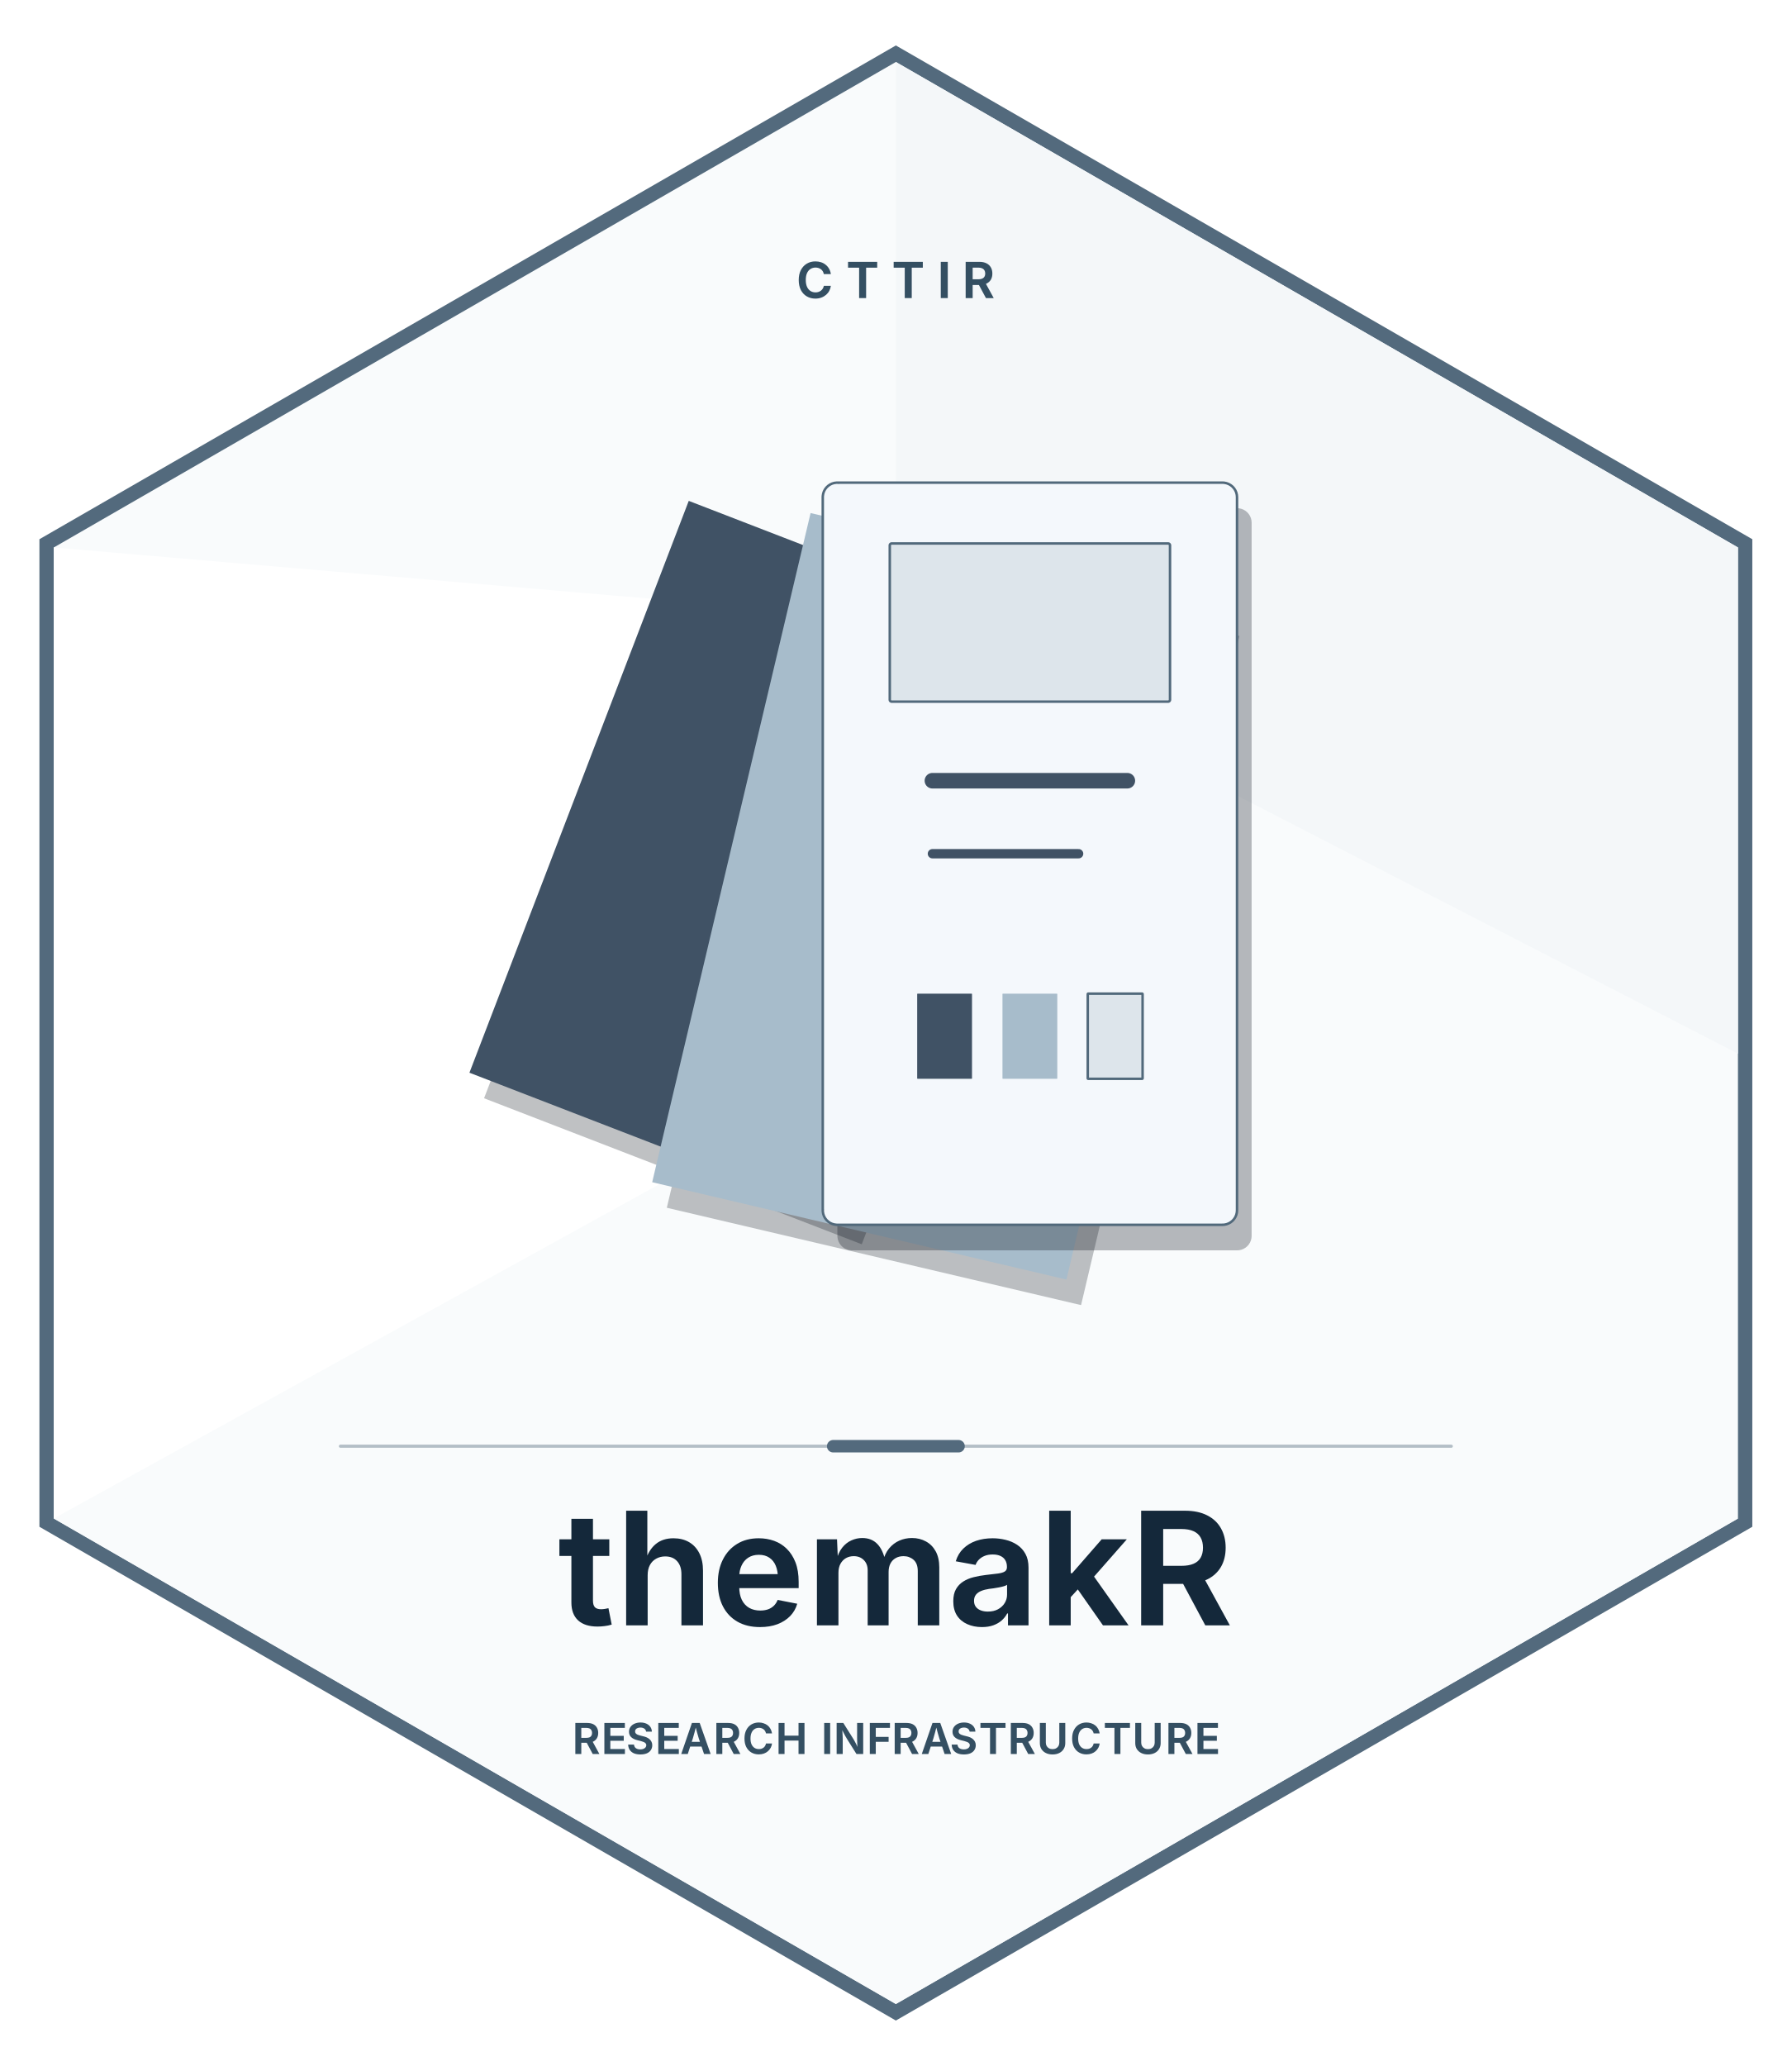
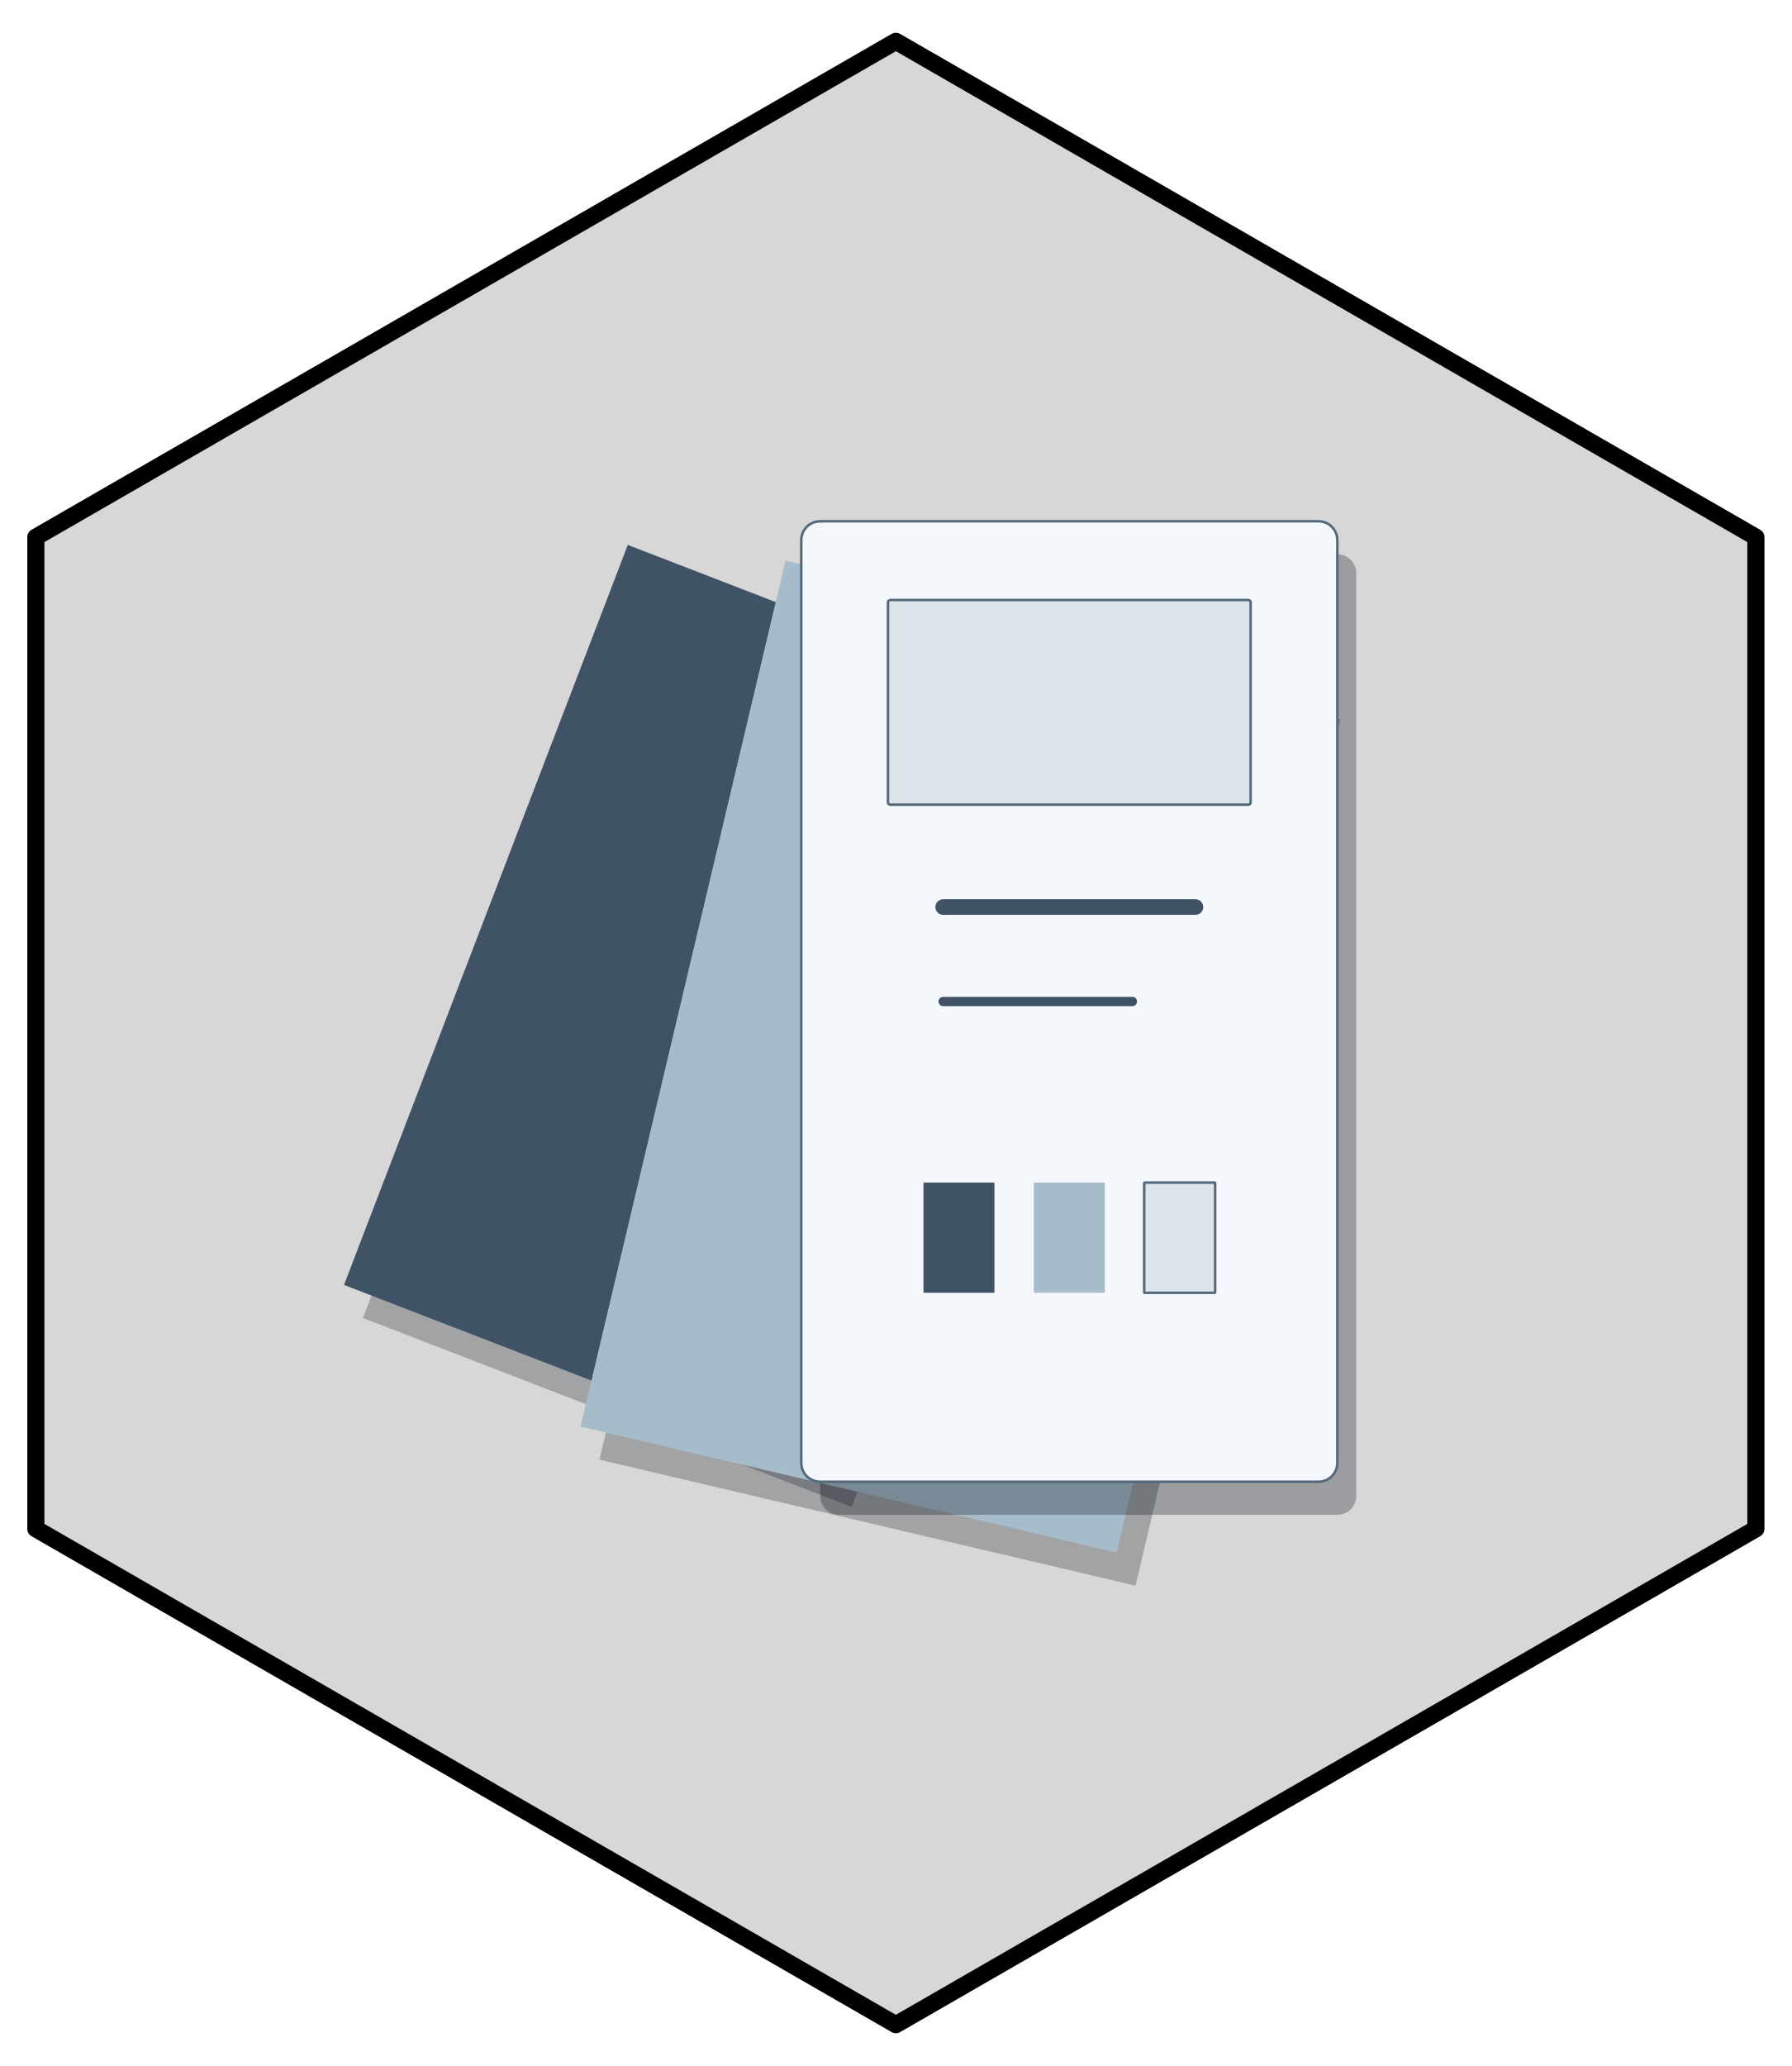
- <svg xmlns="http://www.w3.org/2000/svg" xmlns:xlink="http://www.w3.org/1999/xlink" width="432" height="498" viewBox="0 0 432 498">
-   <defs>
-     <g>
-       <g id="glyph-0-0">
-         <path d="M 4.594 0.125 C 3.832 0.125 3.145 -0.051 2.531 -0.406 C 1.926 -0.758 1.445 -1.27 1.094 -1.938 C 0.75 -2.613 0.578 -3.422 0.578 -4.359 C 0.578 -5.305 0.754 -6.113 1.109 -6.781 C 1.461 -7.445 1.941 -7.957 2.547 -8.312 C 3.148 -8.664 3.832 -8.844 4.594 -8.844 C 5.082 -8.844 5.535 -8.773 5.953 -8.641 C 6.379 -8.504 6.754 -8.301 7.078 -8.031 C 7.41 -7.77 7.68 -7.453 7.891 -7.078 C 8.109 -6.703 8.254 -6.27 8.328 -5.781 L 6.625 -5.781 C 6.582 -6.031 6.504 -6.25 6.391 -6.438 C 6.273 -6.633 6.129 -6.801 5.953 -6.938 C 5.773 -7.07 5.57 -7.176 5.344 -7.25 C 5.125 -7.32 4.891 -7.359 4.641 -7.359 C 4.172 -7.359 3.754 -7.238 3.391 -7 C 3.035 -6.77 2.758 -6.43 2.562 -5.984 C 2.375 -5.547 2.281 -5.004 2.281 -4.359 C 2.281 -3.711 2.379 -3.164 2.578 -2.719 C 2.773 -2.281 3.051 -1.945 3.406 -1.719 C 3.758 -1.488 4.164 -1.375 4.625 -1.375 C 4.883 -1.375 5.125 -1.41 5.344 -1.484 C 5.562 -1.555 5.758 -1.66 5.938 -1.797 C 6.113 -1.93 6.258 -2.094 6.375 -2.281 C 6.5 -2.477 6.586 -2.703 6.641 -2.953 L 8.328 -2.953 C 8.273 -2.535 8.148 -2.141 7.953 -1.766 C 7.766 -1.398 7.508 -1.078 7.188 -0.797 C 6.863 -0.516 6.484 -0.289 6.047 -0.125 C 5.617 0.039 5.133 0.125 4.594 0.125 Z M 4.594 0.125 " />
-       </g>
-       <g id="glyph-0-1">
- </g>
-       <g id="glyph-0-2">
-         <path d="M 0.469 -7.328 L 0.469 -8.734 L 7.5 -8.734 L 7.5 -7.328 L 4.828 -7.328 L 4.828 0 L 3.141 0 L 3.141 -7.328 Z M 0.469 -7.328 " />
-       </g>
-       <g id="glyph-0-3">
-         <path d="M 2.516 -8.734 L 2.516 0 L 0.828 0 L 0.828 -8.734 Z M 2.516 -8.734 " />
-       </g>
-       <g id="glyph-0-4">
-         <path d="M 0.828 0 L 0.828 -8.734 L 4.172 -8.734 C 4.836 -8.734 5.398 -8.613 5.859 -8.375 C 6.316 -8.145 6.664 -7.816 6.906 -7.391 C 7.145 -6.973 7.266 -6.477 7.266 -5.906 C 7.266 -5.344 7.145 -4.852 6.906 -4.438 C 6.664 -4.031 6.312 -3.711 5.844 -3.484 C 5.375 -3.266 4.805 -3.156 4.141 -3.156 L 1.812 -3.156 L 1.812 -4.531 L 3.891 -4.531 C 4.266 -4.531 4.57 -4.582 4.812 -4.688 C 5.062 -4.801 5.242 -4.957 5.359 -5.156 C 5.484 -5.363 5.547 -5.613 5.547 -5.906 C 5.547 -6.219 5.484 -6.477 5.359 -6.688 C 5.242 -6.895 5.062 -7.055 4.812 -7.172 C 4.57 -7.285 4.266 -7.344 3.891 -7.344 L 2.516 -7.344 L 2.516 0 Z M 5.719 0 L 3.594 -3.969 L 5.422 -3.969 L 7.594 0 Z M 5.719 0 " />
-       </g>
-       <g id="glyph-1-0">
-         <path d="M 12.406 -20.75 L 12.406 -16.734 L 0.375 -16.734 L 0.375 -20.75 Z M 3.266 -25.688 L 8.469 -25.688 L 8.469 -5.953 C 8.469 -5.254 8.617 -4.734 8.922 -4.391 C 9.234 -4.055 9.742 -3.891 10.453 -3.891 C 10.66 -3.891 10.953 -3.914 11.328 -3.969 C 11.703 -4.031 11.992 -4.086 12.203 -4.141 L 12.984 -0.188 C 12.398 -0.008 11.816 0.109 11.234 0.172 C 10.66 0.242 10.109 0.281 9.578 0.281 C 7.535 0.281 5.973 -0.211 4.891 -1.203 C 3.805 -2.203 3.266 -3.641 3.266 -5.516 Z M 3.266 -25.688 " />
-       </g>
-       <g id="glyph-1-1">
-         <path d="M 7.656 -12.078 L 7.656 0 L 2.469 0 L 2.469 -27.641 L 7.578 -27.641 L 7.578 -15.594 L 7.109 -15.594 C 7.66 -17.352 8.492 -18.691 9.609 -19.609 C 10.734 -20.535 12.156 -21 13.875 -21 C 15.312 -21 16.562 -20.691 17.625 -20.078 C 18.688 -19.461 19.516 -18.57 20.109 -17.406 C 20.703 -16.238 21 -14.832 21 -13.188 L 21 0 L 15.797 0 L 15.797 -12.344 C 15.797 -13.676 15.445 -14.723 14.75 -15.484 C 14.062 -16.242 13.109 -16.625 11.891 -16.625 C 11.078 -16.625 10.348 -16.441 9.703 -16.078 C 9.055 -15.723 8.551 -15.207 8.188 -14.531 C 7.832 -13.863 7.656 -13.047 7.656 -12.078 Z M 7.656 -12.078 " />
-       </g>
-       <g id="glyph-1-2">
-         <path d="M 11.75 0.406 C 9.645 0.406 7.832 -0.023 6.312 -0.891 C 4.789 -1.766 3.617 -3 2.797 -4.594 C 1.984 -6.195 1.578 -8.086 1.578 -10.266 C 1.578 -12.391 1.984 -14.258 2.797 -15.875 C 3.609 -17.488 4.75 -18.742 6.219 -19.641 C 7.695 -20.547 9.438 -21 11.438 -21 C 12.758 -21 14 -20.789 15.156 -20.375 C 16.312 -19.957 17.328 -19.316 18.203 -18.453 C 19.086 -17.586 19.785 -16.5 20.297 -15.188 C 20.805 -13.875 21.062 -12.312 21.062 -10.5 L 21.062 -8.984 L 3.859 -8.984 L 3.859 -12.359 L 18.5 -12.359 L 16.062 -11.406 C 16.062 -12.531 15.891 -13.516 15.547 -14.359 C 15.203 -15.203 14.688 -15.852 14 -16.312 C 13.32 -16.781 12.477 -17.016 11.469 -17.016 C 10.469 -17.016 9.609 -16.781 8.891 -16.312 C 8.18 -15.844 7.645 -15.203 7.281 -14.391 C 6.914 -13.586 6.734 -12.691 6.734 -11.703 L 6.734 -9.328 C 6.734 -8.078 6.941 -7.02 7.359 -6.156 C 7.785 -5.301 8.379 -4.656 9.141 -4.219 C 9.91 -3.789 10.801 -3.578 11.812 -3.578 C 12.488 -3.578 13.102 -3.672 13.656 -3.859 C 14.207 -4.055 14.68 -4.348 15.078 -4.734 C 15.473 -5.117 15.781 -5.586 16 -6.141 L 20.719 -5.219 C 20.406 -4.094 19.836 -3.102 19.016 -2.25 C 18.191 -1.406 17.164 -0.75 15.938 -0.281 C 14.719 0.176 13.32 0.406 11.75 0.406 Z M 11.75 0.406 " />
-       </g>
-       <g id="glyph-1-3">
-         <path d="M 2.469 0 L 2.469 -20.75 L 7.312 -20.75 L 7.531 -15.672 L 7.156 -15.672 C 7.469 -16.922 7.938 -17.941 8.562 -18.734 C 9.188 -19.523 9.922 -20.109 10.766 -20.484 C 11.609 -20.867 12.484 -21.062 13.391 -21.062 C 14.891 -21.062 16.098 -20.586 17.016 -19.641 C 17.941 -18.703 18.602 -17.281 19 -15.375 L 18.391 -15.375 C 18.68 -16.664 19.176 -17.727 19.875 -18.562 C 20.582 -19.406 21.406 -20.031 22.344 -20.438 C 23.289 -20.852 24.305 -21.062 25.391 -21.062 C 26.629 -21.062 27.75 -20.785 28.75 -20.234 C 29.75 -19.691 30.535 -18.895 31.109 -17.844 C 31.68 -16.789 31.969 -15.504 31.969 -13.984 L 31.969 0 L 26.781 0 L 26.781 -13.078 C 26.781 -14.316 26.441 -15.227 25.766 -15.812 C 25.098 -16.395 24.289 -16.688 23.344 -16.688 C 22.602 -16.688 21.961 -16.523 21.422 -16.203 C 20.879 -15.891 20.461 -15.445 20.172 -14.875 C 19.891 -14.312 19.75 -13.648 19.75 -12.891 L 19.75 0 L 14.703 0 L 14.703 -13.266 C 14.703 -14.305 14.391 -15.133 13.766 -15.75 C 13.141 -16.375 12.332 -16.688 11.344 -16.688 C 10.656 -16.688 10.031 -16.531 9.469 -16.219 C 8.914 -15.906 8.473 -15.445 8.141 -14.844 C 7.816 -14.25 7.656 -13.516 7.656 -12.641 L 7.656 0 Z M 2.469 0 " />
-       </g>
-       <g id="glyph-1-4">
-         <path d="M 8.25 0.406 C 6.945 0.406 5.77 0.172 4.719 -0.297 C 3.664 -0.766 2.836 -1.457 2.234 -2.375 C 1.641 -3.301 1.344 -4.445 1.344 -5.812 C 1.344 -6.988 1.555 -7.957 1.984 -8.719 C 2.422 -9.488 3.008 -10.109 3.75 -10.578 C 4.488 -11.047 5.328 -11.395 6.266 -11.625 C 7.211 -11.863 8.191 -12.039 9.203 -12.156 C 10.398 -12.281 11.367 -12.395 12.109 -12.5 C 12.859 -12.602 13.406 -12.766 13.75 -12.984 C 14.102 -13.211 14.281 -13.555 14.281 -14.016 L 14.281 -14.109 C 14.281 -14.734 14.145 -15.27 13.875 -15.719 C 13.613 -16.164 13.227 -16.504 12.719 -16.734 C 12.219 -16.973 11.594 -17.094 10.844 -17.094 C 10.082 -17.094 9.422 -16.973 8.859 -16.734 C 8.305 -16.504 7.848 -16.195 7.484 -15.812 C 7.129 -15.438 6.875 -15.023 6.719 -14.578 L 1.938 -15.453 C 2.312 -16.68 2.922 -17.703 3.766 -18.516 C 4.609 -19.336 5.629 -19.957 6.828 -20.375 C 8.035 -20.789 9.375 -21 10.844 -21 C 11.883 -21 12.914 -20.875 13.938 -20.625 C 14.957 -20.383 15.883 -19.988 16.719 -19.438 C 17.562 -18.883 18.234 -18.156 18.734 -17.25 C 19.234 -16.352 19.484 -15.242 19.484 -13.922 L 19.484 0 L 14.531 0 L 14.531 -2.875 L 14.344 -2.875 C 14.02 -2.258 13.582 -1.703 13.031 -1.203 C 12.477 -0.711 11.805 -0.32 11.016 -0.031 C 10.223 0.258 9.301 0.406 8.25 0.406 Z M 9.672 -3.328 C 10.609 -3.328 11.422 -3.508 12.109 -3.875 C 12.805 -4.25 13.348 -4.75 13.734 -5.375 C 14.117 -6 14.312 -6.68 14.312 -7.422 L 14.312 -9.781 C 14.145 -9.656 13.883 -9.539 13.531 -9.438 C 13.176 -9.332 12.781 -9.238 12.344 -9.156 C 11.914 -9.07 11.488 -9 11.062 -8.938 C 10.633 -8.875 10.27 -8.828 9.969 -8.797 C 9.258 -8.691 8.633 -8.531 8.094 -8.312 C 7.551 -8.094 7.125 -7.789 6.812 -7.406 C 6.5 -7.02 6.344 -6.523 6.344 -5.922 C 6.344 -5.359 6.484 -4.883 6.766 -4.5 C 7.055 -4.113 7.453 -3.82 7.953 -3.625 C 8.453 -3.426 9.023 -3.328 9.672 -3.328 Z M 9.672 -3.328 " />
-       </g>
-       <g id="glyph-1-5">
-         <path d="M 7.203 -6.312 L 7.203 -12.578 L 8 -12.578 L 15.125 -20.75 L 21.188 -20.75 L 12.109 -10.422 L 10.969 -10.422 Z M 2.469 0 L 2.469 -27.641 L 7.656 -27.641 L 7.656 0 Z M 15.438 0 L 8.938 -9.281 L 12.438 -12.953 L 21.609 0 Z M 15.438 0 " />
-       </g>
-       <g id="glyph-1-6">
-         <path d="M 2.641 0 L 2.641 -27.641 L 13.219 -27.641 C 15.312 -27.641 17.086 -27.27 18.547 -26.531 C 20.016 -25.789 21.125 -24.75 21.875 -23.406 C 22.633 -22.07 23.016 -20.508 23.016 -18.719 C 23.016 -16.926 22.629 -15.375 21.859 -14.062 C 21.086 -12.758 19.969 -11.754 18.5 -11.047 C 17.031 -10.348 15.227 -10 13.094 -10 L 5.75 -10 L 5.75 -14.359 L 12.328 -14.359 C 13.523 -14.359 14.508 -14.523 15.281 -14.859 C 16.051 -15.191 16.617 -15.68 16.984 -16.328 C 17.359 -16.984 17.547 -17.781 17.547 -18.719 C 17.547 -19.688 17.359 -20.504 16.984 -21.172 C 16.617 -21.836 16.051 -22.348 15.281 -22.703 C 14.508 -23.055 13.516 -23.234 12.297 -23.234 L 7.953 -23.234 L 7.953 0 Z M 18.109 0 L 11.391 -12.562 L 17.156 -12.562 L 24.031 0 Z M 18.109 0 " />
-       </g>
-       <g id="glyph-2-0">
-         <path d="M 0.719 0 L 0.719 -7.484 L 3.578 -7.484 C 4.148 -7.484 4.633 -7.383 5.031 -7.188 C 5.426 -6.988 5.723 -6.707 5.922 -6.344 C 6.129 -5.977 6.234 -5.555 6.234 -5.078 C 6.234 -4.586 6.129 -4.164 5.922 -3.812 C 5.711 -3.457 5.41 -3.18 5.016 -2.984 C 4.617 -2.797 4.129 -2.703 3.547 -2.703 L 1.562 -2.703 L 1.562 -3.891 L 3.344 -3.891 C 3.664 -3.891 3.93 -3.93 4.141 -4.016 C 4.348 -4.109 4.5 -4.242 4.594 -4.422 C 4.695 -4.598 4.75 -4.816 4.75 -5.078 C 4.75 -5.336 4.695 -5.555 4.594 -5.734 C 4.5 -5.922 4.348 -6.062 4.141 -6.156 C 3.93 -6.25 3.66 -6.297 3.328 -6.297 L 2.156 -6.297 L 2.156 0 Z M 4.906 0 L 3.094 -3.406 L 4.656 -3.406 L 6.516 0 Z M 4.906 0 " />
-       </g>
-       <g id="glyph-2-1">
-         <path d="M 0.719 0 L 0.719 -7.484 L 5.656 -7.484 L 5.656 -6.297 L 2.156 -6.297 L 2.156 -4.375 L 5.391 -4.375 L 5.391 -3.188 L 2.156 -3.188 L 2.156 -1.203 L 5.672 -1.203 L 5.672 0 Z M 0.719 0 " />
-       </g>
-       <g id="glyph-2-2">
-         <path d="M 3.406 0.109 C 2.812 0.109 2.297 0.02 1.859 -0.156 C 1.43 -0.344 1.094 -0.613 0.844 -0.969 C 0.602 -1.32 0.473 -1.754 0.453 -2.266 L 1.859 -2.266 C 1.879 -2.004 1.957 -1.785 2.094 -1.609 C 2.227 -1.441 2.406 -1.316 2.625 -1.234 C 2.852 -1.148 3.109 -1.109 3.391 -1.109 C 3.672 -1.109 3.914 -1.148 4.125 -1.234 C 4.344 -1.316 4.516 -1.438 4.641 -1.594 C 4.766 -1.75 4.828 -1.926 4.828 -2.125 C 4.828 -2.312 4.77 -2.461 4.656 -2.578 C 4.551 -2.703 4.398 -2.805 4.203 -2.891 C 4.004 -2.973 3.77 -3.051 3.5 -3.125 L 2.672 -3.328 C 2.035 -3.484 1.539 -3.727 1.188 -4.062 C 0.832 -4.395 0.656 -4.828 0.656 -5.359 C 0.656 -5.805 0.773 -6.195 1.016 -6.531 C 1.254 -6.863 1.582 -7.125 2 -7.312 C 2.426 -7.5 2.906 -7.594 3.438 -7.594 C 3.977 -7.594 4.453 -7.5 4.859 -7.312 C 5.266 -7.125 5.582 -6.863 5.812 -6.531 C 6.039 -6.195 6.16 -5.816 6.172 -5.391 L 4.781 -5.391 C 4.738 -5.703 4.598 -5.941 4.359 -6.109 C 4.117 -6.285 3.801 -6.375 3.406 -6.375 C 3.145 -6.375 2.914 -6.332 2.719 -6.25 C 2.52 -6.176 2.367 -6.066 2.266 -5.922 C 2.172 -5.785 2.125 -5.629 2.125 -5.453 C 2.125 -5.254 2.18 -5.086 2.297 -4.953 C 2.422 -4.828 2.578 -4.723 2.766 -4.641 C 2.953 -4.566 3.148 -4.504 3.359 -4.453 L 4.047 -4.281 C 4.336 -4.219 4.617 -4.129 4.891 -4.016 C 5.16 -3.898 5.395 -3.754 5.594 -3.578 C 5.801 -3.398 5.961 -3.191 6.078 -2.953 C 6.203 -2.711 6.266 -2.43 6.266 -2.109 C 6.266 -1.672 6.148 -1.281 5.922 -0.938 C 5.703 -0.602 5.379 -0.344 4.953 -0.156 C 4.523 0.02 4.008 0.109 3.406 0.109 Z M 3.406 0.109 " />
-       </g>
-       <g id="glyph-2-3">
-         <path d="M 0.25 0 L 2.828 -7.484 L 4.703 -7.484 L 7.344 0 L 5.75 0 L 4.484 -3.75 C 4.348 -4.188 4.207 -4.672 4.062 -5.203 C 3.914 -5.734 3.758 -6.32 3.594 -6.969 L 3.906 -6.969 C 3.738 -6.32 3.586 -5.727 3.453 -5.188 C 3.316 -4.656 3.18 -4.176 3.047 -3.75 L 1.828 0 Z M 1.812 -1.797 L 1.812 -2.938 L 5.781 -2.938 L 5.781 -1.797 Z M 1.812 -1.797 " />
-       </g>
-       <g id="glyph-2-4">
-         <path d="M 3.953 0.094 C 3.285 0.094 2.691 -0.055 2.172 -0.359 C 1.648 -0.66 1.238 -1.098 0.938 -1.672 C 0.645 -2.242 0.5 -2.93 0.5 -3.734 C 0.5 -4.547 0.648 -5.238 0.953 -5.812 C 1.254 -6.395 1.664 -6.836 2.188 -7.141 C 2.707 -7.441 3.297 -7.594 3.953 -7.594 C 4.367 -7.594 4.754 -7.531 5.109 -7.406 C 5.473 -7.289 5.797 -7.117 6.078 -6.891 C 6.359 -6.672 6.586 -6.395 6.766 -6.062 C 6.953 -5.738 7.078 -5.375 7.141 -4.969 L 5.688 -4.969 C 5.645 -5.176 5.57 -5.363 5.469 -5.531 C 5.375 -5.695 5.25 -5.836 5.094 -5.953 C 4.945 -6.066 4.773 -6.156 4.578 -6.219 C 4.391 -6.281 4.191 -6.312 3.984 -6.312 C 3.578 -6.312 3.219 -6.207 2.906 -6 C 2.602 -5.801 2.367 -5.508 2.203 -5.125 C 2.035 -4.75 1.953 -4.285 1.953 -3.734 C 1.953 -3.18 2.035 -2.711 2.203 -2.328 C 2.379 -1.953 2.617 -1.664 2.922 -1.469 C 3.223 -1.281 3.57 -1.188 3.969 -1.188 C 4.188 -1.188 4.391 -1.211 4.578 -1.266 C 4.766 -1.328 4.938 -1.414 5.094 -1.531 C 5.25 -1.645 5.375 -1.785 5.469 -1.953 C 5.57 -2.117 5.645 -2.312 5.688 -2.531 L 7.141 -2.531 C 7.098 -2.176 6.992 -1.836 6.828 -1.516 C 6.66 -1.203 6.438 -0.922 6.156 -0.672 C 5.883 -0.43 5.562 -0.242 5.188 -0.109 C 4.82 0.023 4.41 0.094 3.953 0.094 Z M 3.953 0.094 " />
-       </g>
-       <g id="glyph-2-5">
-         <path d="M 0.719 0 L 0.719 -7.484 L 2.156 -7.484 L 2.156 -4.422 L 5.531 -4.422 L 5.531 -7.484 L 6.969 -7.484 L 6.969 0 L 5.531 0 L 5.531 -3.234 L 2.156 -3.234 L 2.156 0 Z M 0.719 0 " />
-       </g>
-       <g id="glyph-2-6">
- </g>
-       <g id="glyph-2-7">
-         <path d="M 2.156 -7.484 L 2.156 0 L 0.719 0 L 0.719 -7.484 Z M 2.156 -7.484 " />
-       </g>
-       <g id="glyph-2-8">
-         <path d="M 0.719 0 L 0.719 -7.484 L 2.328 -7.484 L 4.812 -3.531 C 4.926 -3.352 5.039 -3.148 5.156 -2.922 C 5.281 -2.703 5.406 -2.457 5.531 -2.188 C 5.664 -1.914 5.797 -1.609 5.922 -1.266 L 5.781 -1.266 C 5.75 -1.547 5.723 -1.836 5.703 -2.141 C 5.691 -2.453 5.68 -2.742 5.672 -3.016 C 5.66 -3.297 5.656 -3.535 5.656 -3.734 L 5.656 -7.484 L 7.125 -7.484 L 7.125 0 L 5.5 0 L 3.25 -3.578 C 3.102 -3.828 2.961 -4.066 2.828 -4.297 C 2.691 -4.535 2.551 -4.801 2.406 -5.094 C 2.258 -5.395 2.082 -5.75 1.875 -6.156 L 2.062 -6.156 C 2.082 -5.789 2.102 -5.441 2.125 -5.109 C 2.145 -4.785 2.16 -4.488 2.172 -4.219 C 2.18 -3.957 2.188 -3.742 2.188 -3.578 L 2.188 0 Z M 0.719 0 " />
-       </g>
-       <g id="glyph-2-9">
-         <path d="M 0.719 0 L 0.719 -7.484 L 5.578 -7.484 L 5.578 -6.297 L 2.156 -6.297 L 2.156 -4.125 L 5.25 -4.125 L 5.25 -2.938 L 2.156 -2.938 L 2.156 0 Z M 0.719 0 " />
-       </g>
-       <g id="glyph-2-10">
-         <path d="M 0.391 -6.297 L 0.391 -7.484 L 6.438 -7.484 L 6.438 -6.297 L 4.141 -6.297 L 4.141 0 L 2.703 0 L 2.703 -6.297 Z M 0.391 -6.297 " />
-       </g>
-       <g id="glyph-2-11">
-         <path d="M 3.781 0.109 C 3.164 0.109 2.629 -0.004 2.172 -0.234 C 1.711 -0.461 1.352 -0.781 1.094 -1.188 C 0.844 -1.602 0.719 -2.078 0.719 -2.609 L 0.719 -7.484 L 2.156 -7.484 L 2.156 -2.734 C 2.156 -2.43 2.223 -2.16 2.359 -1.922 C 2.492 -1.691 2.68 -1.508 2.922 -1.375 C 3.16 -1.238 3.445 -1.172 3.781 -1.172 C 4.113 -1.172 4.398 -1.238 4.641 -1.375 C 4.879 -1.508 5.066 -1.691 5.203 -1.922 C 5.336 -2.16 5.406 -2.43 5.406 -2.734 L 5.406 -7.484 L 6.844 -7.484 L 6.844 -2.609 C 6.844 -2.078 6.711 -1.602 6.453 -1.188 C 6.203 -0.781 5.848 -0.461 5.391 -0.234 C 4.93 -0.004 4.395 0.109 3.781 0.109 Z M 3.781 0.109 " />
-       </g>
-     </g>
-   </defs>
-   <path fill-rule="nonzero" fill="rgb(100%, 100%, 100%)" fill-opacity="1" d="M 216 4.98 L 427.68 126.988 L 427.68 371.012 L 216 493.02 L 4.32 371.012 L 4.32 126.988 Z M 216 4.98 " />
-   <path fill-rule="nonzero" fill="rgb(32.549%, 41.569%, 49.02%)" fill-opacity="1" d="M 216 10.957 L 422.496 129.977 L 422.496 368.023 L 216 487.043 L 9.504 368.023 L 9.504 129.977 Z M 216 10.957 " />
-   <path fill-rule="nonzero" fill="rgb(97.647%, 98.431%, 98.824%)" fill-opacity="1" d="M 216 14.941 L 419.039 131.969 L 419.039 366.031 L 216 483.059 L 12.961 366.031 L 12.961 131.969 Z M 216 14.941 " />
-   <path fill-rule="nonzero" fill="rgb(95.686%, 96.863%, 97.647%)" fill-opacity="1" d="M 216 14.941 L 419.039 131.969 L 419.039 253.98 L 216 149.398 Z M 216 14.941 " />
-   <path fill-rule="nonzero" fill="rgb(100%, 100%, 100%)" fill-opacity="1" d="M 12.961 366.031 L 216 253.98 L 216 149.398 L 12.961 131.969 Z M 12.961 366.031 " />
-   <path fill-rule="nonzero" fill="rgb(97.647%, 98.431%, 98.824%)" fill-opacity="1" d="M 12.961 366.031 L 216 308.762 L 419.039 366.031 L 216 483.059 Z M 12.961 366.031 " />
-   <g fill="rgb(20.392%, 30.98%, 38.431%)" fill-opacity="1">
-     <use xlink:href="#glyph-0-0" x="192" y="71.852" />
-     <use xlink:href="#glyph-0-1" x="201" y="71.852" />
-     <use xlink:href="#glyph-0-2" x="204" y="71.852" />
-     <use xlink:href="#glyph-0-1" x="212" y="71.852" />
-     <use xlink:href="#glyph-0-2" x="215" y="71.852" />
-     <use xlink:href="#glyph-0-1" x="223" y="71.852" />
-     <use xlink:href="#glyph-0-3" x="226" y="71.852" />
-     <use xlink:href="#glyph-0-1" x="229" y="71.852" />
-     <use xlink:href="#glyph-0-4" x="232" y="71.852" />
-   </g>
-   <path fill="none" stroke-width="0.75" stroke-linecap="round" stroke-linejoin="round" stroke="rgb(32.549%, 41.569%, 49.02%)" stroke-opacity="0.42" stroke-miterlimit="10" d="M 82.078 348.602 L 349.922 348.602 " />
-   <path fill="none" stroke-width="3" stroke-linecap="round" stroke-linejoin="round" stroke="rgb(32.549%, 41.569%, 49.02%)" stroke-opacity="1" stroke-miterlimit="10" d="M 200.879 348.602 L 231.121 348.602 " />
-   <g fill="rgb(7.843%, 15.686%, 22.745%)" fill-opacity="1">
-     <use xlink:href="#glyph-1-0" x="134.5" y="391.793" />
-     <use xlink:href="#glyph-1-1" x="148.5" y="391.793" />
-     <use xlink:href="#glyph-1-2" x="171.5" y="391.793" />
-     <use xlink:href="#glyph-1-3" x="194.5" y="391.793" />
-     <use xlink:href="#glyph-1-4" x="228.5" y="391.793" />
-     <use xlink:href="#glyph-1-5" x="250.5" y="391.793" />
-     <use xlink:href="#glyph-1-6" x="272.5" y="391.793" />
-   </g>
-   <g fill="rgb(20.392%, 30.98%, 38.431%)" fill-opacity="1">
-     <use xlink:href="#glyph-2-0" x="138" y="422.794" />
-     <use xlink:href="#glyph-2-1" x="145" y="422.794" />
-     <use xlink:href="#glyph-2-2" x="151" y="422.794" />
-     <use xlink:href="#glyph-2-1" x="158" y="422.794" />
-     <use xlink:href="#glyph-2-3" x="164" y="422.794" />
-     <use xlink:href="#glyph-2-0" x="172" y="422.794" />
-     <use xlink:href="#glyph-2-4" x="179" y="422.794" />
-     <use xlink:href="#glyph-2-5" x="187" y="422.794" />
-     <use xlink:href="#glyph-2-6" x="195" y="422.794" />
-     <use xlink:href="#glyph-2-7" x="198" y="422.794" />
-     <use xlink:href="#glyph-2-8" x="201" y="422.794" />
-     <use xlink:href="#glyph-2-9" x="209" y="422.794" />
-     <use xlink:href="#glyph-2-0" x="215" y="422.794" />
-     <use xlink:href="#glyph-2-3" x="222" y="422.794" />
-     <use xlink:href="#glyph-2-2" x="229" y="422.794" />
-     <use xlink:href="#glyph-2-10" x="236" y="422.794" />
-     <use xlink:href="#glyph-2-0" x="243" y="422.794" />
-     <use xlink:href="#glyph-2-11" x="250" y="422.794" />
-     <use xlink:href="#glyph-2-4" x="258" y="422.794" />
-     <use xlink:href="#glyph-2-10" x="266" y="422.794" />
-     <use xlink:href="#glyph-2-11" x="273" y="422.794" />
-     <use xlink:href="#glyph-2-0" x="281" y="422.794" />
-     <use xlink:href="#glyph-2-1" x="288" y="422.794" />
-   </g>
-   <path fill-rule="nonzero" fill="rgb(1.176%, 3.922%, 7.059%)" fill-opacity="0.251" d="M 116.711 264.73 L 169.586 126.895 L 260.652 162.086 L 207.773 299.926 Z M 116.711 264.73 " />
-   <path fill-rule="nonzero" fill="rgb(25.098%, 32.157%, 39.608%)" fill-opacity="1" d="M 113.184 258.574 L 166.062 120.734 L 257.125 155.93 L 204.25 293.766 Z M 113.184 258.574 " />
-   <path fill-rule="nonzero" fill="rgb(1.176%, 3.922%, 7.059%)" fill-opacity="0.251" d="M 160.773 291.125 L 198.961 129.828 L 298.84 153.289 L 260.652 314.59 Z M 160.773 291.125 " />
-   <path fill-rule="nonzero" fill="rgb(65.49%, 73.725%, 79.608%)" fill-opacity="1" d="M 157.246 284.969 L 195.438 123.668 L 295.316 147.129 L 257.125 308.43 Z M 157.246 284.969 " />
-   <path fill-rule="nonzero" fill="rgb(1.176%, 3.922%, 7.059%)" fill-opacity="0.278" d="M 205.395 301.391 L 298.281 301.391 L 298.141 301.387 L 298.703 301.367 L 299.254 301.254 L 299.781 301.055 L 300.27 300.773 L 300.703 300.418 L 301.078 299.996 L 301.379 299.52 L 301.598 299.004 L 301.734 298.457 L 301.777 297.895 L 301.777 125.992 L 301.734 125.43 L 301.598 124.883 L 301.379 124.367 L 301.078 123.891 L 300.703 123.469 L 300.27 123.113 L 299.781 122.832 L 299.254 122.633 L 298.703 122.52 L 298.281 122.496 L 205.395 122.496 L 205.816 122.52 L 205.254 122.5 L 204.695 122.566 L 204.156 122.723 L 203.648 122.965 L 203.184 123.285 L 202.777 123.672 L 202.441 124.125 L 202.18 124.621 L 202 125.156 L 201.91 125.711 L 201.898 125.992 L 201.898 297.895 L 201.91 297.613 L 201.91 298.176 L 202 298.73 L 202.18 299.266 L 202.441 299.762 L 202.777 300.215 L 203.184 300.602 L 203.648 300.922 L 204.156 301.164 L 204.695 301.32 L 205.254 301.387 Z M 205.395 301.391 " />
-   <path fill-rule="nonzero" fill="rgb(95.686%, 97.255%, 98.824%)" fill-opacity="1" stroke-width="0.6" stroke-linecap="round" stroke-linejoin="round" stroke="rgb(31.765%, 41.176%, 48.235%)" stroke-opacity="1" stroke-miterlimit="10" d="M 201.871 295.23 L 294.758 295.23 L 294.617 295.23 L 295.18 295.207 L 295.73 295.094 L 296.254 294.895 L 296.742 294.613 L 297.18 294.258 L 297.551 293.836 L 297.852 293.359 L 298.074 292.844 L 298.207 292.297 L 298.254 291.738 L 298.254 119.832 L 298.207 119.273 L 298.074 118.727 L 297.852 118.207 L 297.551 117.734 L 297.18 117.312 L 296.742 116.957 L 296.254 116.676 L 295.73 116.477 L 295.18 116.363 L 294.758 116.336 L 201.871 116.336 L 202.293 116.363 L 201.73 116.34 L 201.172 116.406 L 200.629 116.562 L 200.121 116.805 L 199.66 117.125 L 199.254 117.516 L 198.914 117.965 L 198.652 118.461 L 198.477 118.996 L 198.387 119.551 L 198.375 119.832 L 198.375 291.738 L 198.387 291.457 L 198.387 292.02 L 198.477 292.574 L 198.652 293.105 L 198.914 293.605 L 199.254 294.055 L 199.66 294.445 L 200.121 294.766 L 200.629 295.004 L 201.172 295.16 L 201.73 295.23 Z M 201.871 295.23 " />
-   <path fill-rule="nonzero" fill="rgb(86.667%, 89.804%, 92.157%)" fill-opacity="1" stroke-width="0.6" stroke-linecap="round" stroke-linejoin="round" stroke="rgb(31.765%, 41.176%, 48.235%)" stroke-opacity="1" stroke-miterlimit="10" d="M 214.988 169.125 L 281.637 169.125 L 281.621 169.125 L 281.695 169.121 L 281.766 169.109 L 281.836 169.082 L 281.898 169.043 L 281.957 169 L 282.004 168.941 L 282.043 168.879 L 282.074 168.812 L 282.09 168.742 L 282.098 168.668 L 282.098 131.457 L 282.09 131.383 L 282.074 131.312 L 282.043 131.246 L 282.004 131.184 L 281.957 131.129 L 281.898 131.082 L 281.836 131.043 L 281.766 131.02 L 281.695 131.004 L 281.637 131 L 214.988 131 L 215.043 131.004 L 214.969 131 L 214.898 131.008 L 214.828 131.031 L 214.762 131.062 L 214.699 131.105 L 214.645 131.156 L 214.602 131.215 L 214.566 131.277 L 214.543 131.348 L 214.531 131.422 L 214.531 168.668 L 214.531 168.633 L 214.531 168.703 L 214.543 168.777 L 214.566 168.848 L 214.602 168.914 L 214.645 168.973 L 214.699 169.023 L 214.762 169.062 L 214.828 169.098 L 214.898 169.117 L 214.969 169.125 Z M 214.988 169.125 " />
-   <path fill="none" stroke-width="3.75" stroke-linecap="round" stroke-linejoin="round" stroke="rgb(25.098%, 32.157%, 39.608%)" stroke-opacity="1" stroke-miterlimit="10" d="M 224.812 188.188 L 271.812 188.188 " />
-   <path fill="none" stroke-width="2.25" stroke-linecap="round" stroke-linejoin="round" stroke="rgb(25.098%, 32.157%, 39.608%)" stroke-opacity="1" stroke-miterlimit="10" d="M 224.812 205.785 L 260.062 205.785 " />
-   <path fill-rule="nonzero" fill="rgb(25.098%, 32.157%, 39.608%)" fill-opacity="1" d="M 221.262 260.039 L 234.242 260.039 L 234.234 260.039 L 234.254 260.039 L 234.273 260.035 L 234.293 260.027 L 234.309 260.02 L 234.324 260.008 L 234.348 259.977 L 234.355 259.957 L 234.359 259.941 L 234.359 239.609 L 234.355 239.594 L 234.348 239.574 L 234.324 239.543 L 234.309 239.531 L 234.293 239.523 L 234.273 239.516 L 234.254 239.512 L 221.262 239.512 L 221.273 239.512 L 221.234 239.512 L 221.219 239.52 L 221.199 239.527 L 221.184 239.539 L 221.172 239.551 L 221.148 239.582 L 221.141 239.621 L 221.141 259.922 L 221.141 259.91 L 221.141 259.93 L 221.148 259.969 L 221.172 260 L 221.184 260.012 L 221.199 260.023 L 221.219 260.031 L 221.234 260.039 Z M 221.262 260.039 " />
-   <path fill-rule="nonzero" fill="rgb(65.49%, 73.725%, 79.608%)" fill-opacity="1" d="M 241.824 260.039 L 254.805 260.039 L 254.801 260.039 L 254.82 260.039 L 254.836 260.035 L 254.855 260.027 L 254.871 260.02 L 254.887 260.008 L 254.91 259.977 L 254.918 259.957 L 254.922 259.941 L 254.922 239.609 L 254.918 239.594 L 254.91 239.574 L 254.887 239.543 L 254.871 239.531 L 254.855 239.523 L 254.836 239.516 L 254.82 239.512 L 241.824 239.512 L 241.836 239.512 L 241.801 239.512 L 241.762 239.527 L 241.746 239.539 L 241.734 239.551 L 241.723 239.566 L 241.715 239.582 L 241.707 239.602 L 241.703 239.621 L 241.703 259.922 L 241.703 259.91 L 241.703 259.93 L 241.707 259.949 L 241.715 259.969 L 241.723 259.984 L 241.734 260 L 241.746 260.012 L 241.762 260.023 L 241.801 260.039 Z M 241.824 260.039 " />
-   <path fill-rule="nonzero" fill="rgb(86.667%, 89.804%, 92.157%)" fill-opacity="1" stroke-width="0.6" stroke-linecap="round" stroke-linejoin="round" stroke="rgb(31.765%, 41.176%, 48.235%)" stroke-opacity="1" stroke-miterlimit="10" d="M 262.387 260.039 L 275.367 260.039 L 275.363 260.039 L 275.383 260.039 L 275.402 260.035 L 275.434 260.02 L 275.449 260.008 L 275.473 259.977 L 275.48 259.957 L 275.484 259.941 L 275.488 259.922 L 275.488 239.629 L 275.484 239.609 L 275.48 239.594 L 275.473 239.574 L 275.449 239.543 L 275.434 239.531 L 275.402 239.516 L 275.383 239.512 L 262.387 239.512 L 262.402 239.512 L 262.363 239.512 L 262.344 239.52 L 262.328 239.527 L 262.297 239.551 L 262.285 239.566 L 262.277 239.582 L 262.27 239.602 L 262.27 239.621 L 262.266 239.629 L 262.266 259.922 L 262.27 259.91 L 262.27 259.949 L 262.277 259.969 L 262.285 259.984 L 262.297 260 L 262.328 260.023 L 262.344 260.031 L 262.363 260.039 Z M 262.387 260.039 " />
+ <svg xmlns="http://www.w3.org/2000/svg" width="432pt" height="498pt" viewBox="0 0 432 498">
+   <path fill-rule="nonzero" fill="rgb(84.314%, 84.314%, 84.314%)" fill-opacity="1" stroke-width="4.125" stroke-linecap="round" stroke-linejoin="round" stroke="rgb(0%, 0%, 0%)" stroke-opacity="1" stroke-miterlimit="10" d="M 216 9.961 L 423.359 129.48 L 423.359 368.52 L 216 488.039 L 8.641 368.52 L 8.641 129.48 Z M 216 9.961 " />
+   <path fill-rule="nonzero" fill="rgb(1.176%, 3.922%, 7.059%)" fill-opacity="0.251" d="M 87.508 317.695 L 155.934 139.316 L 273.785 184.859 L 205.355 363.238 Z M 87.508 317.695 " />
+   <path fill-rule="nonzero" fill="rgb(25.098%, 32.157%, 39.608%)" fill-opacity="1" d="M 82.945 309.723 L 151.371 131.348 L 269.223 176.891 L 200.793 355.266 Z M 82.945 309.723 " />
+   <path fill-rule="nonzero" fill="rgb(1.176%, 3.922%, 7.059%)" fill-opacity="0.251" d="M 144.531 351.852 L 193.949 143.113 L 323.207 173.473 L 273.785 382.215 Z M 144.531 351.852 " />
+   <path fill-rule="nonzero" fill="rgb(65.49%, 73.725%, 79.608%)" fill-opacity="1" d="M 139.969 343.883 L 189.391 135.141 L 318.645 165.504 L 269.223 374.242 Z M 139.969 343.883 " />
+   <path fill-rule="nonzero" fill="rgb(1.176%, 3.922%, 7.059%)" fill-opacity="0.278" d="M 202.277 365.137 L 322.484 365.137 L 322.301 365.133 L 323.027 365.102 L 323.742 364.957 L 324.422 364.699 L 325.051 364.336 L 325.617 363.875 L 326.098 363.328 L 326.488 362.715 L 326.773 362.043 L 326.949 361.336 L 327.008 360.613 L 327.008 138.148 L 326.949 137.422 L 326.773 136.715 L 326.488 136.047 L 326.098 135.43 L 325.617 134.887 L 325.051 134.426 L 324.422 134.062 L 323.742 133.801 L 323.027 133.656 L 322.484 133.625 L 202.277 133.625 L 202.82 133.656 L 202.094 133.629 L 201.371 133.715 L 200.672 133.918 L 200.016 134.23 L 199.414 134.645 L 198.891 135.148 L 198.453 135.73 L 198.113 136.375 L 197.883 137.066 L 197.766 137.785 L 197.754 138.148 L 197.754 360.613 L 197.766 360.246 L 197.766 360.977 L 197.883 361.695 L 198.113 362.383 L 198.453 363.027 L 198.891 363.609 L 199.414 364.117 L 200.016 364.527 L 200.672 364.84 L 201.371 365.043 L 202.094 365.133 Z M 202.277 365.137 " />
+   <path fill-rule="nonzero" fill="rgb(95.686%, 97.255%, 98.824%)" fill-opacity="1" stroke-width="0.6" stroke-linecap="round" stroke-linejoin="round" stroke="rgb(31.765%, 41.176%, 48.235%)" stroke-opacity="1" stroke-miterlimit="10" d="M 197.715 357.164 L 317.922 357.164 L 317.738 357.16 L 318.465 357.133 L 319.18 356.988 L 319.859 356.727 L 320.492 356.363 L 321.055 355.902 L 321.539 355.359 L 321.926 354.742 L 322.211 354.074 L 322.387 353.367 L 322.445 352.641 L 322.445 130.176 L 322.387 129.453 L 322.211 128.746 L 321.926 128.074 L 321.539 127.461 L 321.055 126.914 L 320.492 126.453 L 319.859 126.09 L 319.18 125.832 L 318.465 125.688 L 317.922 125.652 L 197.715 125.652 L 198.258 125.688 L 197.531 125.656 L 196.809 125.746 L 196.109 125.949 L 195.453 126.262 L 194.852 126.672 L 194.328 127.18 L 193.891 127.762 L 193.551 128.406 L 193.32 129.094 L 193.203 129.812 L 193.191 130.176 L 193.191 352.641 L 193.203 352.277 L 193.203 353.004 L 193.32 353.723 L 193.551 354.414 L 193.891 355.059 L 194.328 355.641 L 194.852 356.145 L 195.453 356.559 L 196.109 356.871 L 196.809 357.074 L 197.531 357.16 Z M 197.715 357.164 " />
+   <path fill-rule="nonzero" fill="rgb(86.667%, 89.804%, 92.157%)" fill-opacity="1" stroke-width="0.6" stroke-linecap="round" stroke-linejoin="round" stroke="rgb(31.765%, 41.176%, 48.235%)" stroke-opacity="1" stroke-miterlimit="10" d="M 214.691 193.969 L 300.945 193.969 L 300.922 193.969 L 301.016 193.965 L 301.109 193.945 L 301.199 193.91 L 301.281 193.863 L 301.355 193.805 L 301.418 193.73 L 301.469 193.652 L 301.504 193.562 L 301.527 193.473 L 301.535 193.375 L 301.535 145.223 L 301.527 145.129 L 301.504 145.035 L 301.469 144.945 L 301.418 144.867 L 301.355 144.797 L 301.281 144.734 L 301.199 144.688 L 301.109 144.652 L 301.016 144.633 L 300.945 144.629 L 214.691 144.629 L 214.762 144.633 L 214.668 144.629 L 214.574 144.641 L 214.48 144.668 L 214.395 144.711 L 214.316 144.762 L 214.25 144.828 L 214.191 144.906 L 214.148 144.988 L 214.117 145.082 L 214.102 145.176 L 214.098 145.223 L 214.098 193.375 L 214.102 193.328 L 214.102 193.426 L 214.117 193.52 L 214.148 193.609 L 214.191 193.691 L 214.25 193.77 L 214.316 193.836 L 214.395 193.891 L 214.48 193.93 L 214.574 193.957 L 214.668 193.969 Z M 214.691 193.969 " />
+   <path fill="none" stroke-width="3.75" stroke-linecap="round" stroke-linejoin="round" stroke="rgb(25.098%, 32.157%, 39.608%)" stroke-opacity="1" stroke-miterlimit="10" d="M 227.406 218.637 L 288.23 218.637 " />
+   <path fill="none" stroke-width="2.25" stroke-linecap="round" stroke-linejoin="round" stroke="rgb(25.098%, 32.157%, 39.608%)" stroke-opacity="1" stroke-miterlimit="10" d="M 227.406 241.41 L 273.023 241.41 " />
+   <path fill-rule="nonzero" fill="rgb(25.098%, 32.157%, 39.608%)" fill-opacity="1" d="M 222.809 311.621 L 239.605 311.621 L 239.602 311.621 L 239.625 311.621 L 239.648 311.617 L 239.695 311.594 L 239.73 311.559 L 239.742 311.539 L 239.754 311.516 L 239.762 311.469 L 239.762 285.211 L 239.758 285.184 L 239.754 285.16 L 239.742 285.137 L 239.73 285.117 L 239.695 285.082 L 239.672 285.07 L 239.625 285.055 L 222.809 285.055 L 222.824 285.055 L 222.801 285.055 L 222.777 285.059 L 222.73 285.074 L 222.691 285.105 L 222.676 285.125 L 222.664 285.148 L 222.656 285.172 L 222.652 285.195 L 222.652 311.469 L 222.652 311.457 L 222.652 311.48 L 222.656 311.504 L 222.664 311.527 L 222.676 311.551 L 222.691 311.57 L 222.73 311.602 L 222.754 311.613 L 222.801 311.621 Z M 222.809 311.621 " />
+   <path fill-rule="nonzero" fill="rgb(65.49%, 73.725%, 79.608%)" fill-opacity="1" d="M 249.418 311.621 L 266.219 311.621 L 266.211 311.621 L 266.234 311.621 L 266.262 311.617 L 266.285 311.605 L 266.305 311.594 L 266.324 311.578 L 266.355 311.539 L 266.371 311.492 L 266.371 285.184 L 266.355 285.137 L 266.324 285.098 L 266.305 285.082 L 266.285 285.07 L 266.262 285.062 L 266.234 285.055 L 249.418 285.055 L 249.438 285.055 L 249.41 285.055 L 249.387 285.059 L 249.34 285.074 L 249.301 285.105 L 249.289 285.125 L 249.277 285.148 L 249.27 285.172 L 249.266 285.195 L 249.266 311.469 L 249.266 311.457 L 249.266 311.48 L 249.27 311.504 L 249.277 311.527 L 249.289 311.551 L 249.301 311.57 L 249.34 311.602 L 249.363 311.613 L 249.41 311.621 Z M 249.418 311.621 " />
+   <path fill-rule="nonzero" fill="rgb(86.667%, 89.804%, 92.157%)" fill-opacity="1" stroke-width="0.6" stroke-linecap="round" stroke-linejoin="round" stroke="rgb(31.765%, 41.176%, 48.235%)" stroke-opacity="1" stroke-miterlimit="10" d="M 276.027 311.621 L 292.828 311.621 L 292.82 311.621 L 292.848 311.621 L 292.871 311.617 L 292.895 311.605 L 292.914 311.594 L 292.934 311.578 L 292.953 311.559 L 292.965 311.539 L 292.98 311.492 L 292.98 285.184 L 292.965 285.137 L 292.953 285.117 L 292.934 285.098 L 292.914 285.082 L 292.895 285.07 L 292.848 285.055 L 276.027 285.055 L 276.047 285.055 L 276.023 285.055 L 276 285.059 L 275.973 285.066 L 275.953 285.074 L 275.914 285.105 L 275.898 285.125 L 275.887 285.148 L 275.879 285.172 L 275.875 285.195 L 275.875 311.469 L 275.875 311.457 L 275.875 311.48 L 275.879 311.504 L 275.887 311.527 L 275.898 311.551 L 275.914 311.57 L 275.953 311.602 L 275.973 311.613 L 276 311.617 L 276.023 311.621 Z M 276.027 311.621 " />
</svg>
